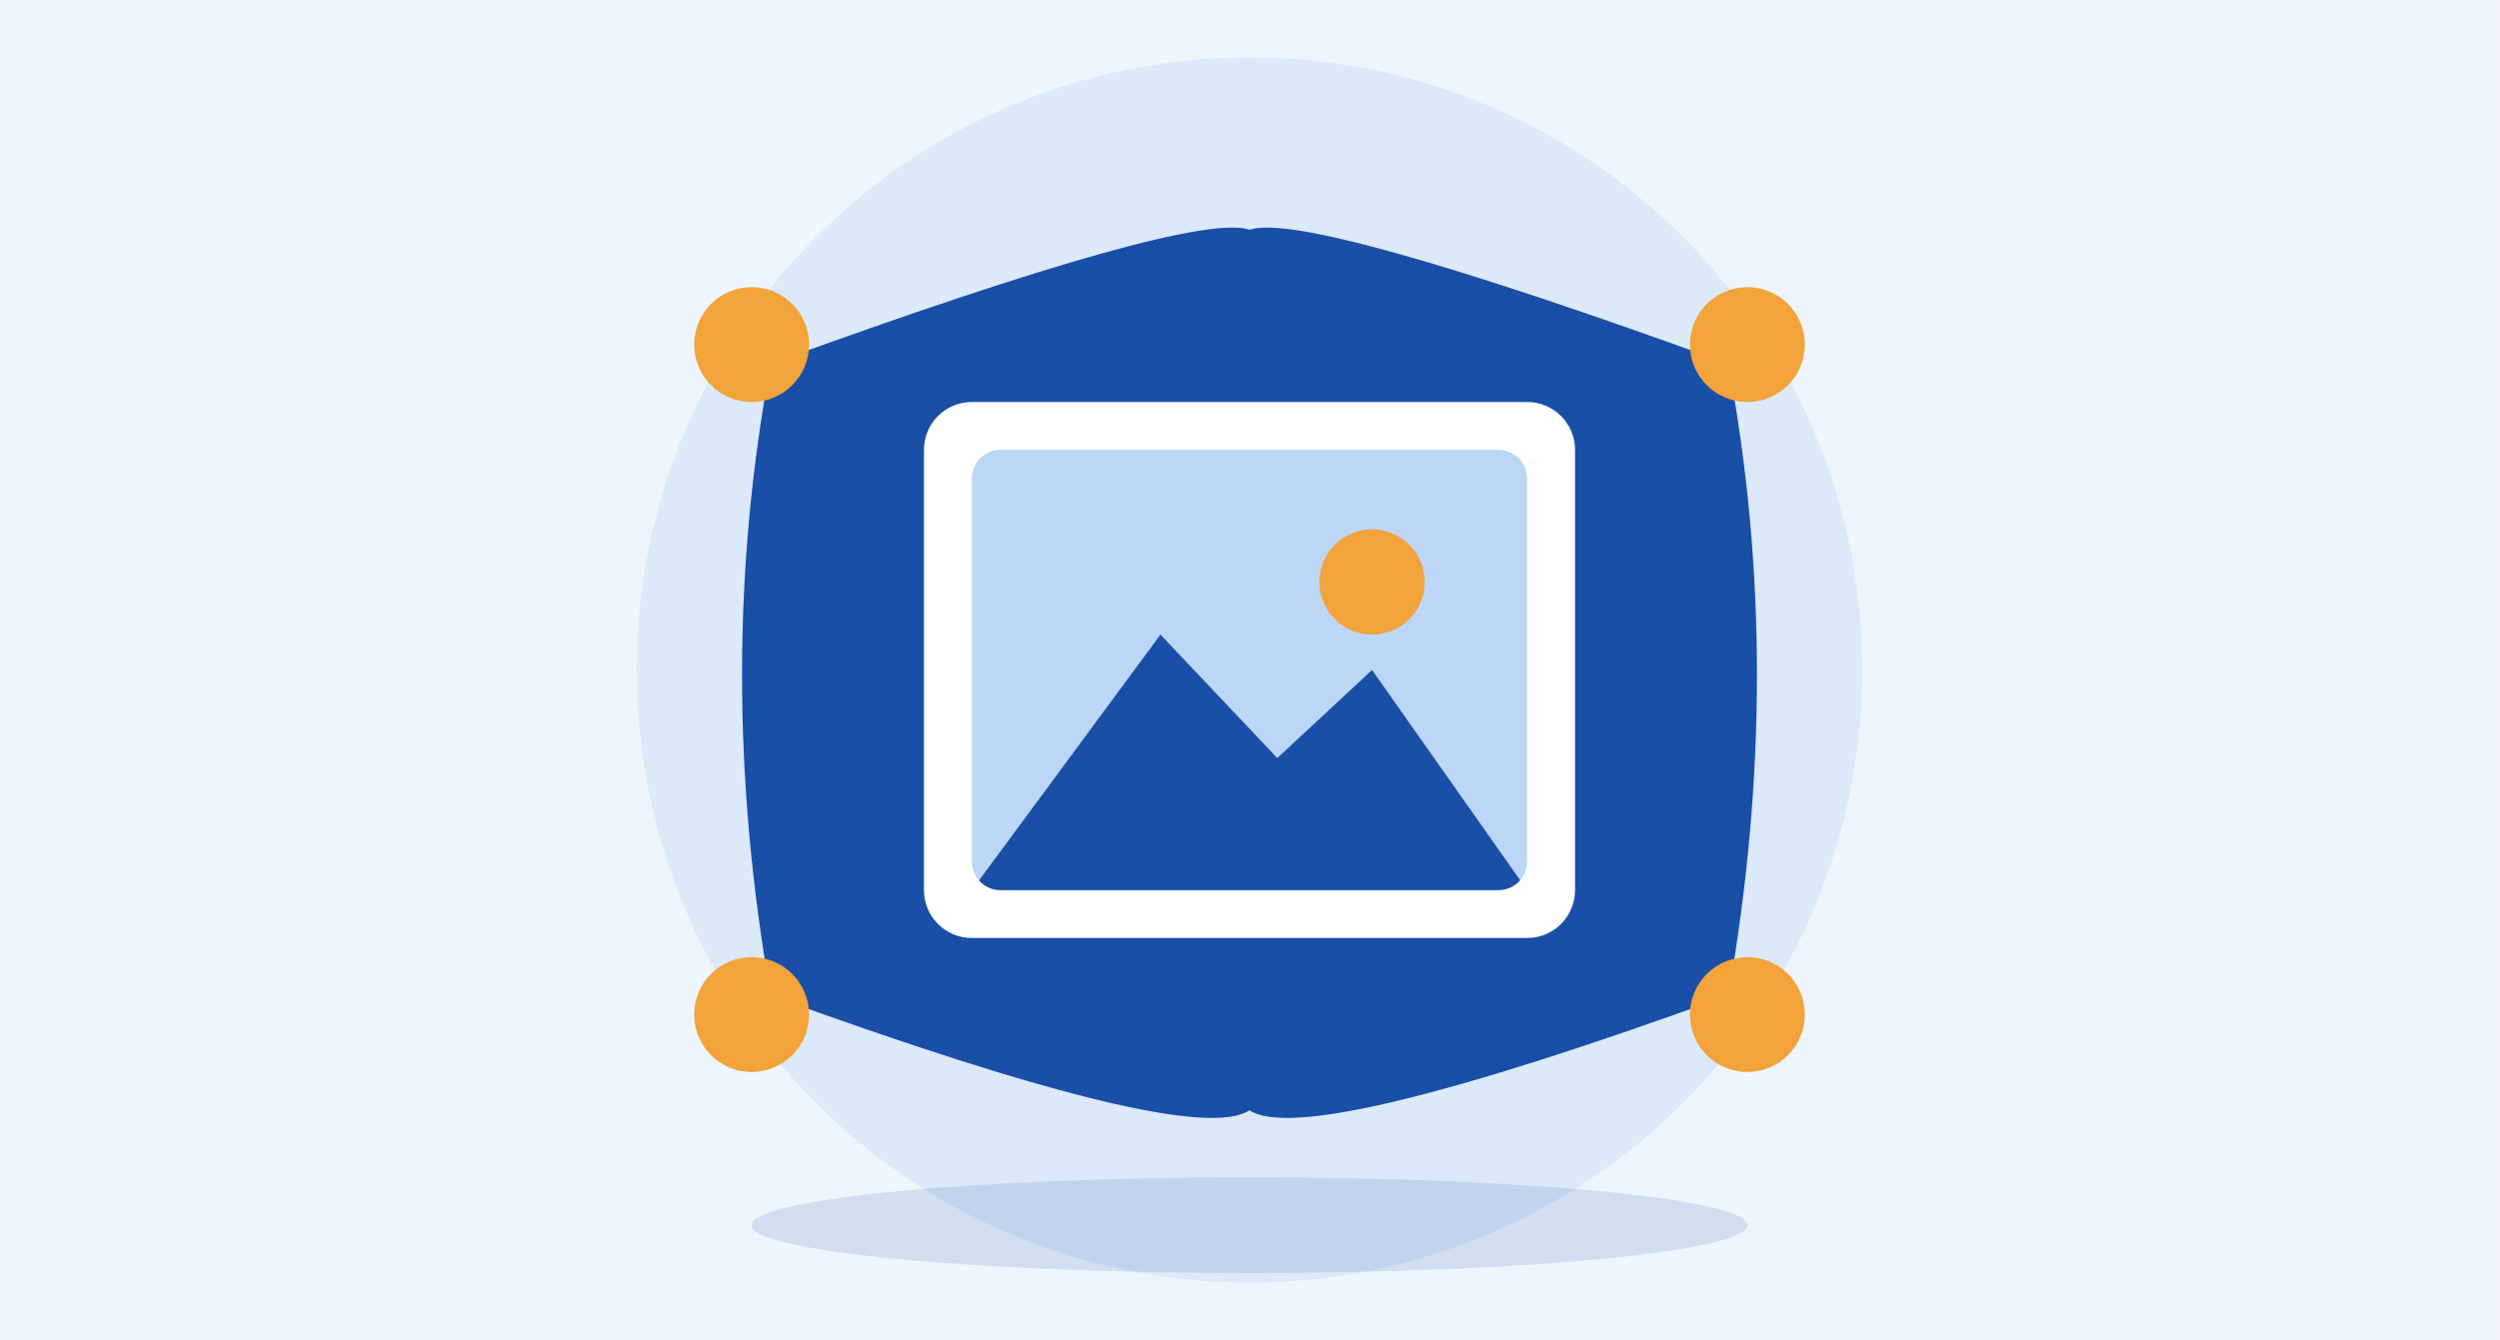
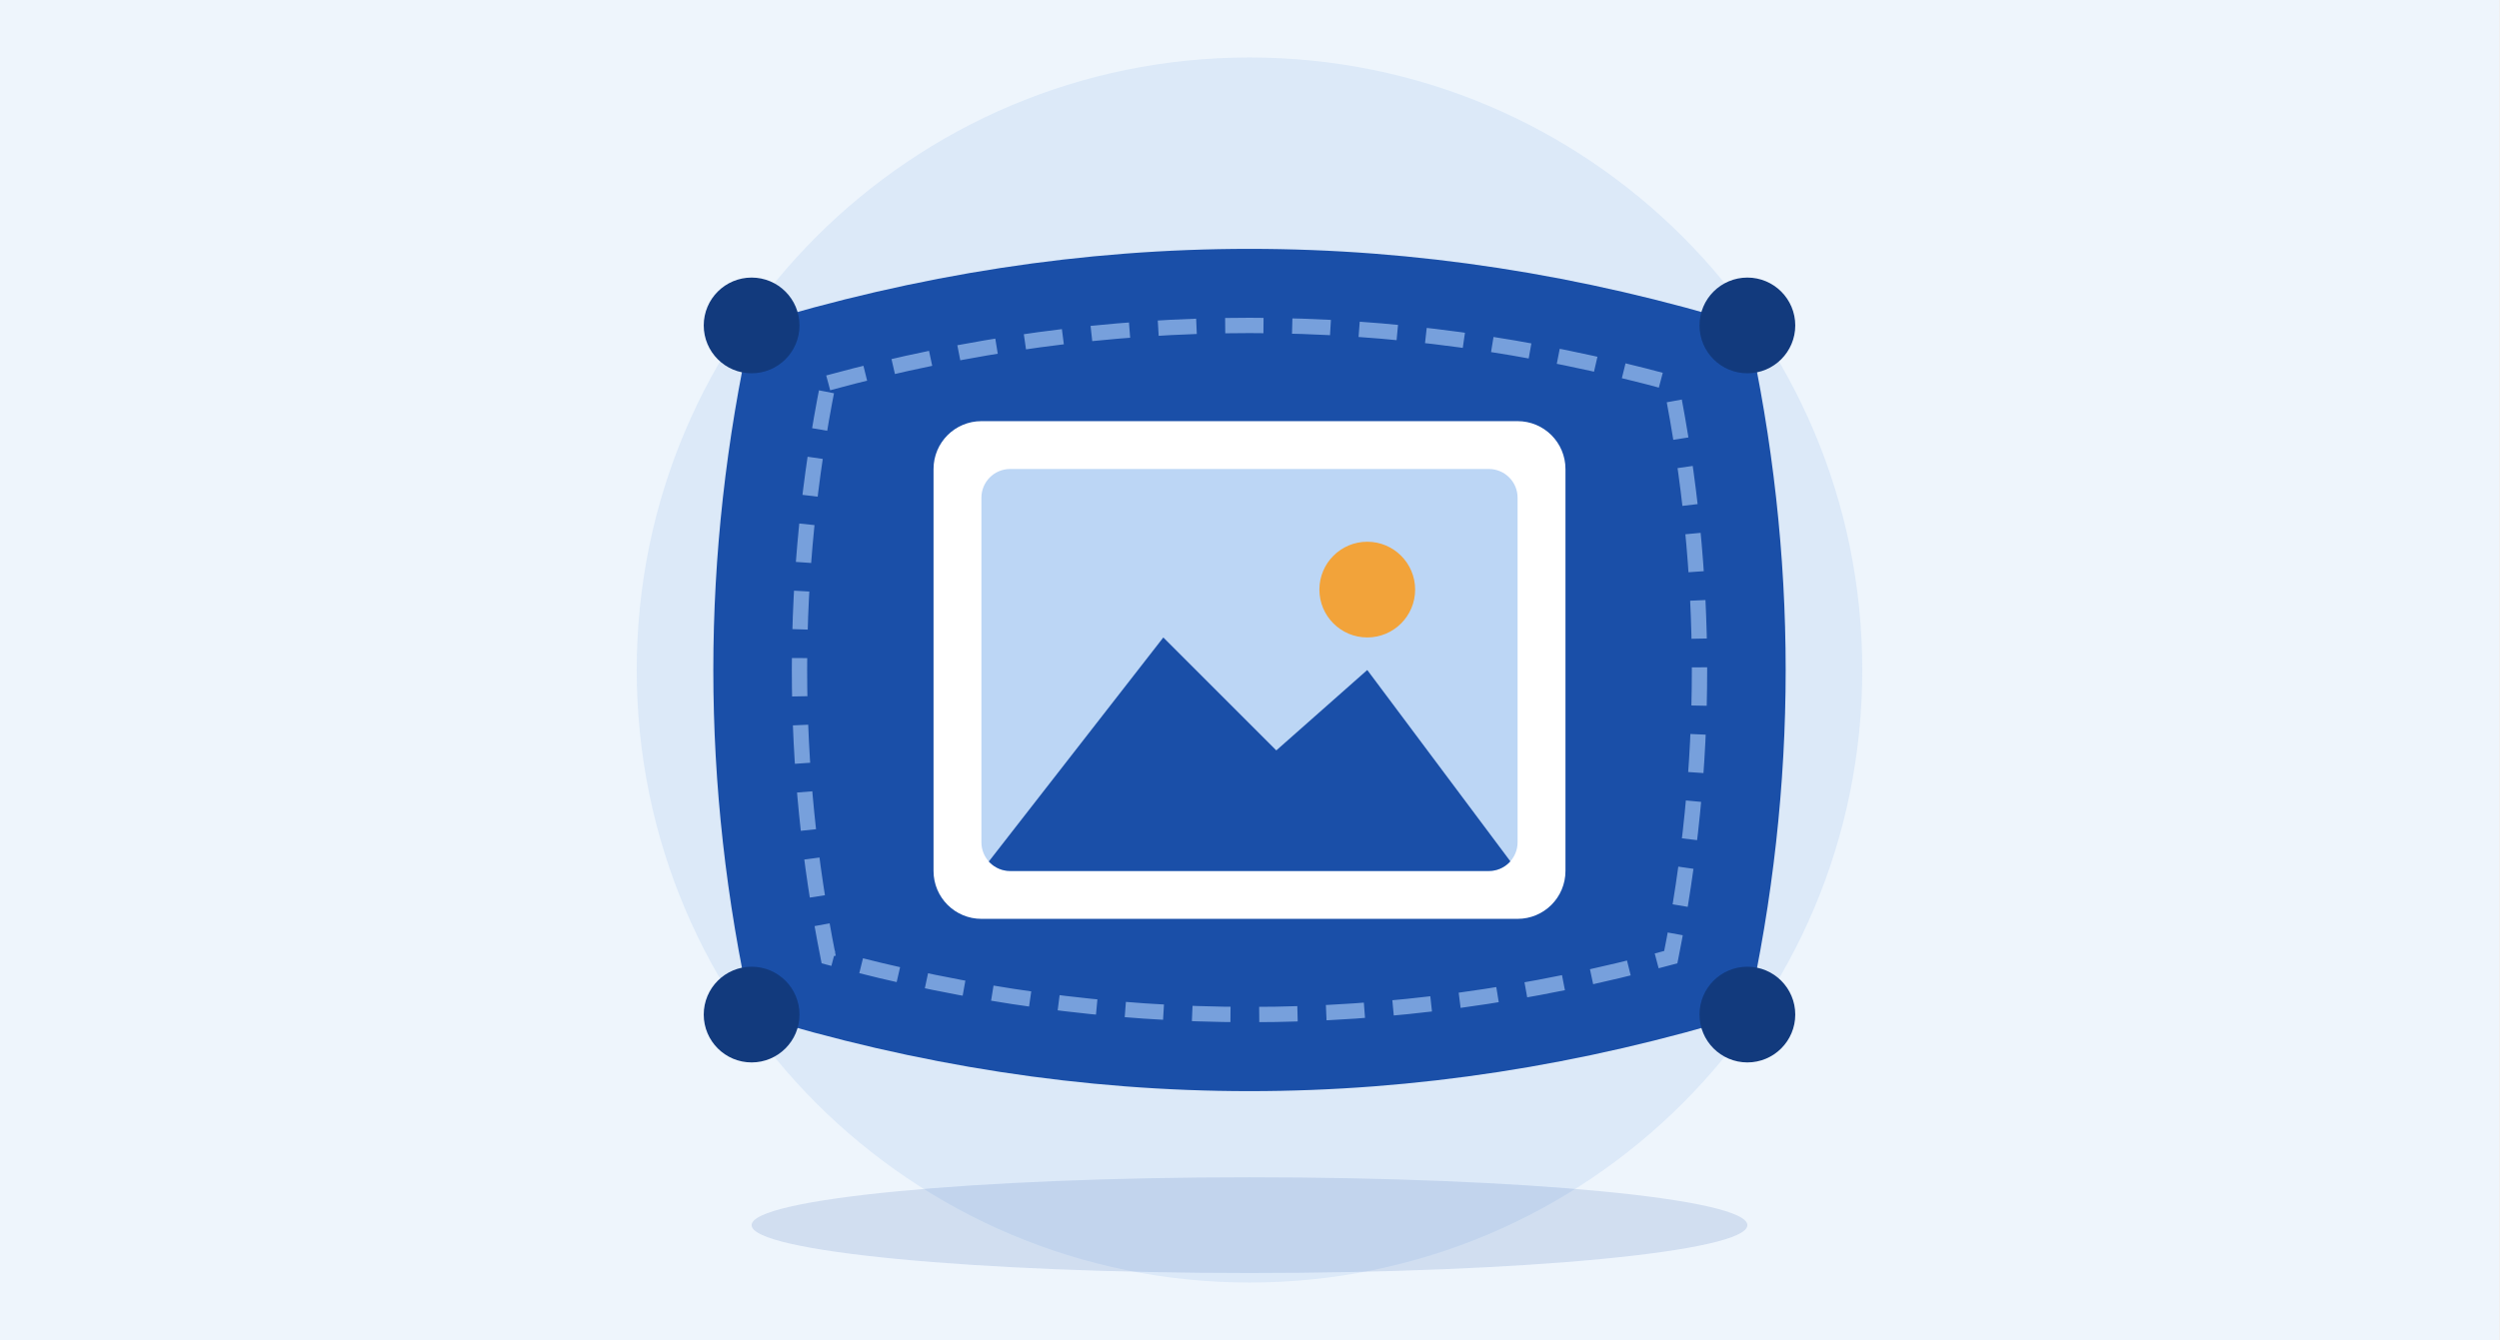
<svg xmlns="http://www.w3.org/2000/svg" viewBox="0 28 261 140" width="261" height="140">
  <rect y="28" width="261" height="140" fill="#eef5fc" />
  <circle cx="130.5" cy="98" r="64" fill="#dce9f8" />
  <ellipse cx="130.5" cy="156" rx="52" ry="5" fill="#1a4fa8" opacity=".14" />
  <g transform="translate(130.5 98)">
-     <path d="M-50,-32 Q-6,-48 0,-46 Q6,-48 50,-32 Q56,0 50,34 Q6,50 0,46 Q-6,50 -50,34 Q-56,0 -50,-32 Z" fill="#1a4fa8" />
-     <rect x="-34" y="-28" width="68" height="56" rx="5" fill="#ffffff" />
+     <path d="M-52,-36 Q0,-52 52,-36 Q60,0 52,36 Q0,52 -52,36 Q-60,0 -52,-36 Z" fill="#1a4fa8" />
+     <path d="M-44,-30 Q0,-42 44,-30 Q50,0 44,30 Q0,42 -44,30 Q-50,0 -44,-30 Z" fill="none" stroke="#8fb4e8" stroke-width="1.6" stroke-dasharray="4 3" opacity=".8" />
+     <rect x="-33" y="-26" width="66" height="52" rx="5" fill="#ffffff" />
    <clipPath id="k1">
-       <rect x="-29" y="-23" width="58" height="46" rx="3" />
+       <rect x="-28" y="-21" width="56" height="42" rx="3" />
    </clipPath>
    <g clip-path="url(#k1)">
-       <rect x="-29" y="-23" width="58" height="46" fill="#bcd6f5" />
-       <circle cx="12.8" cy="-9.2" r="5.5" fill="#f2a33a" />
-       <polygon points="-29,23 -9.3,-3.7 2.9,9.2 12.8,0.0 29,23" fill="#1a4fa8" />
+       <rect x="-28" y="-21" width="56" height="42" fill="#bcd6f5" />
+       <circle cx="12.3" cy="-8.4" r="5.0" fill="#f2a33a" />
+       <polygon points="-28,21 -9.0,-3.4 2.8,8.4 12.3,0.0 28,21" fill="#1a4fa8" />
    </g>
-     <circle cx="-52" cy="-34" r="6" fill="#f2a33a" />
-     <circle cx="52" cy="-34" r="6" fill="#f2a33a" />
-     <circle cx="-52" cy="36" r="6" fill="#f2a33a" />
-     <circle cx="52" cy="36" r="6" fill="#f2a33a" />
+     <circle cx="-52" cy="-36" r="5" fill="#123a7d" />
+     <circle cx="52" cy="-36" r="5" fill="#123a7d" />
+     <circle cx="-52" cy="36" r="5" fill="#123a7d" />
+     <circle cx="52" cy="36" r="5" fill="#123a7d" />
  </g>
</svg>
